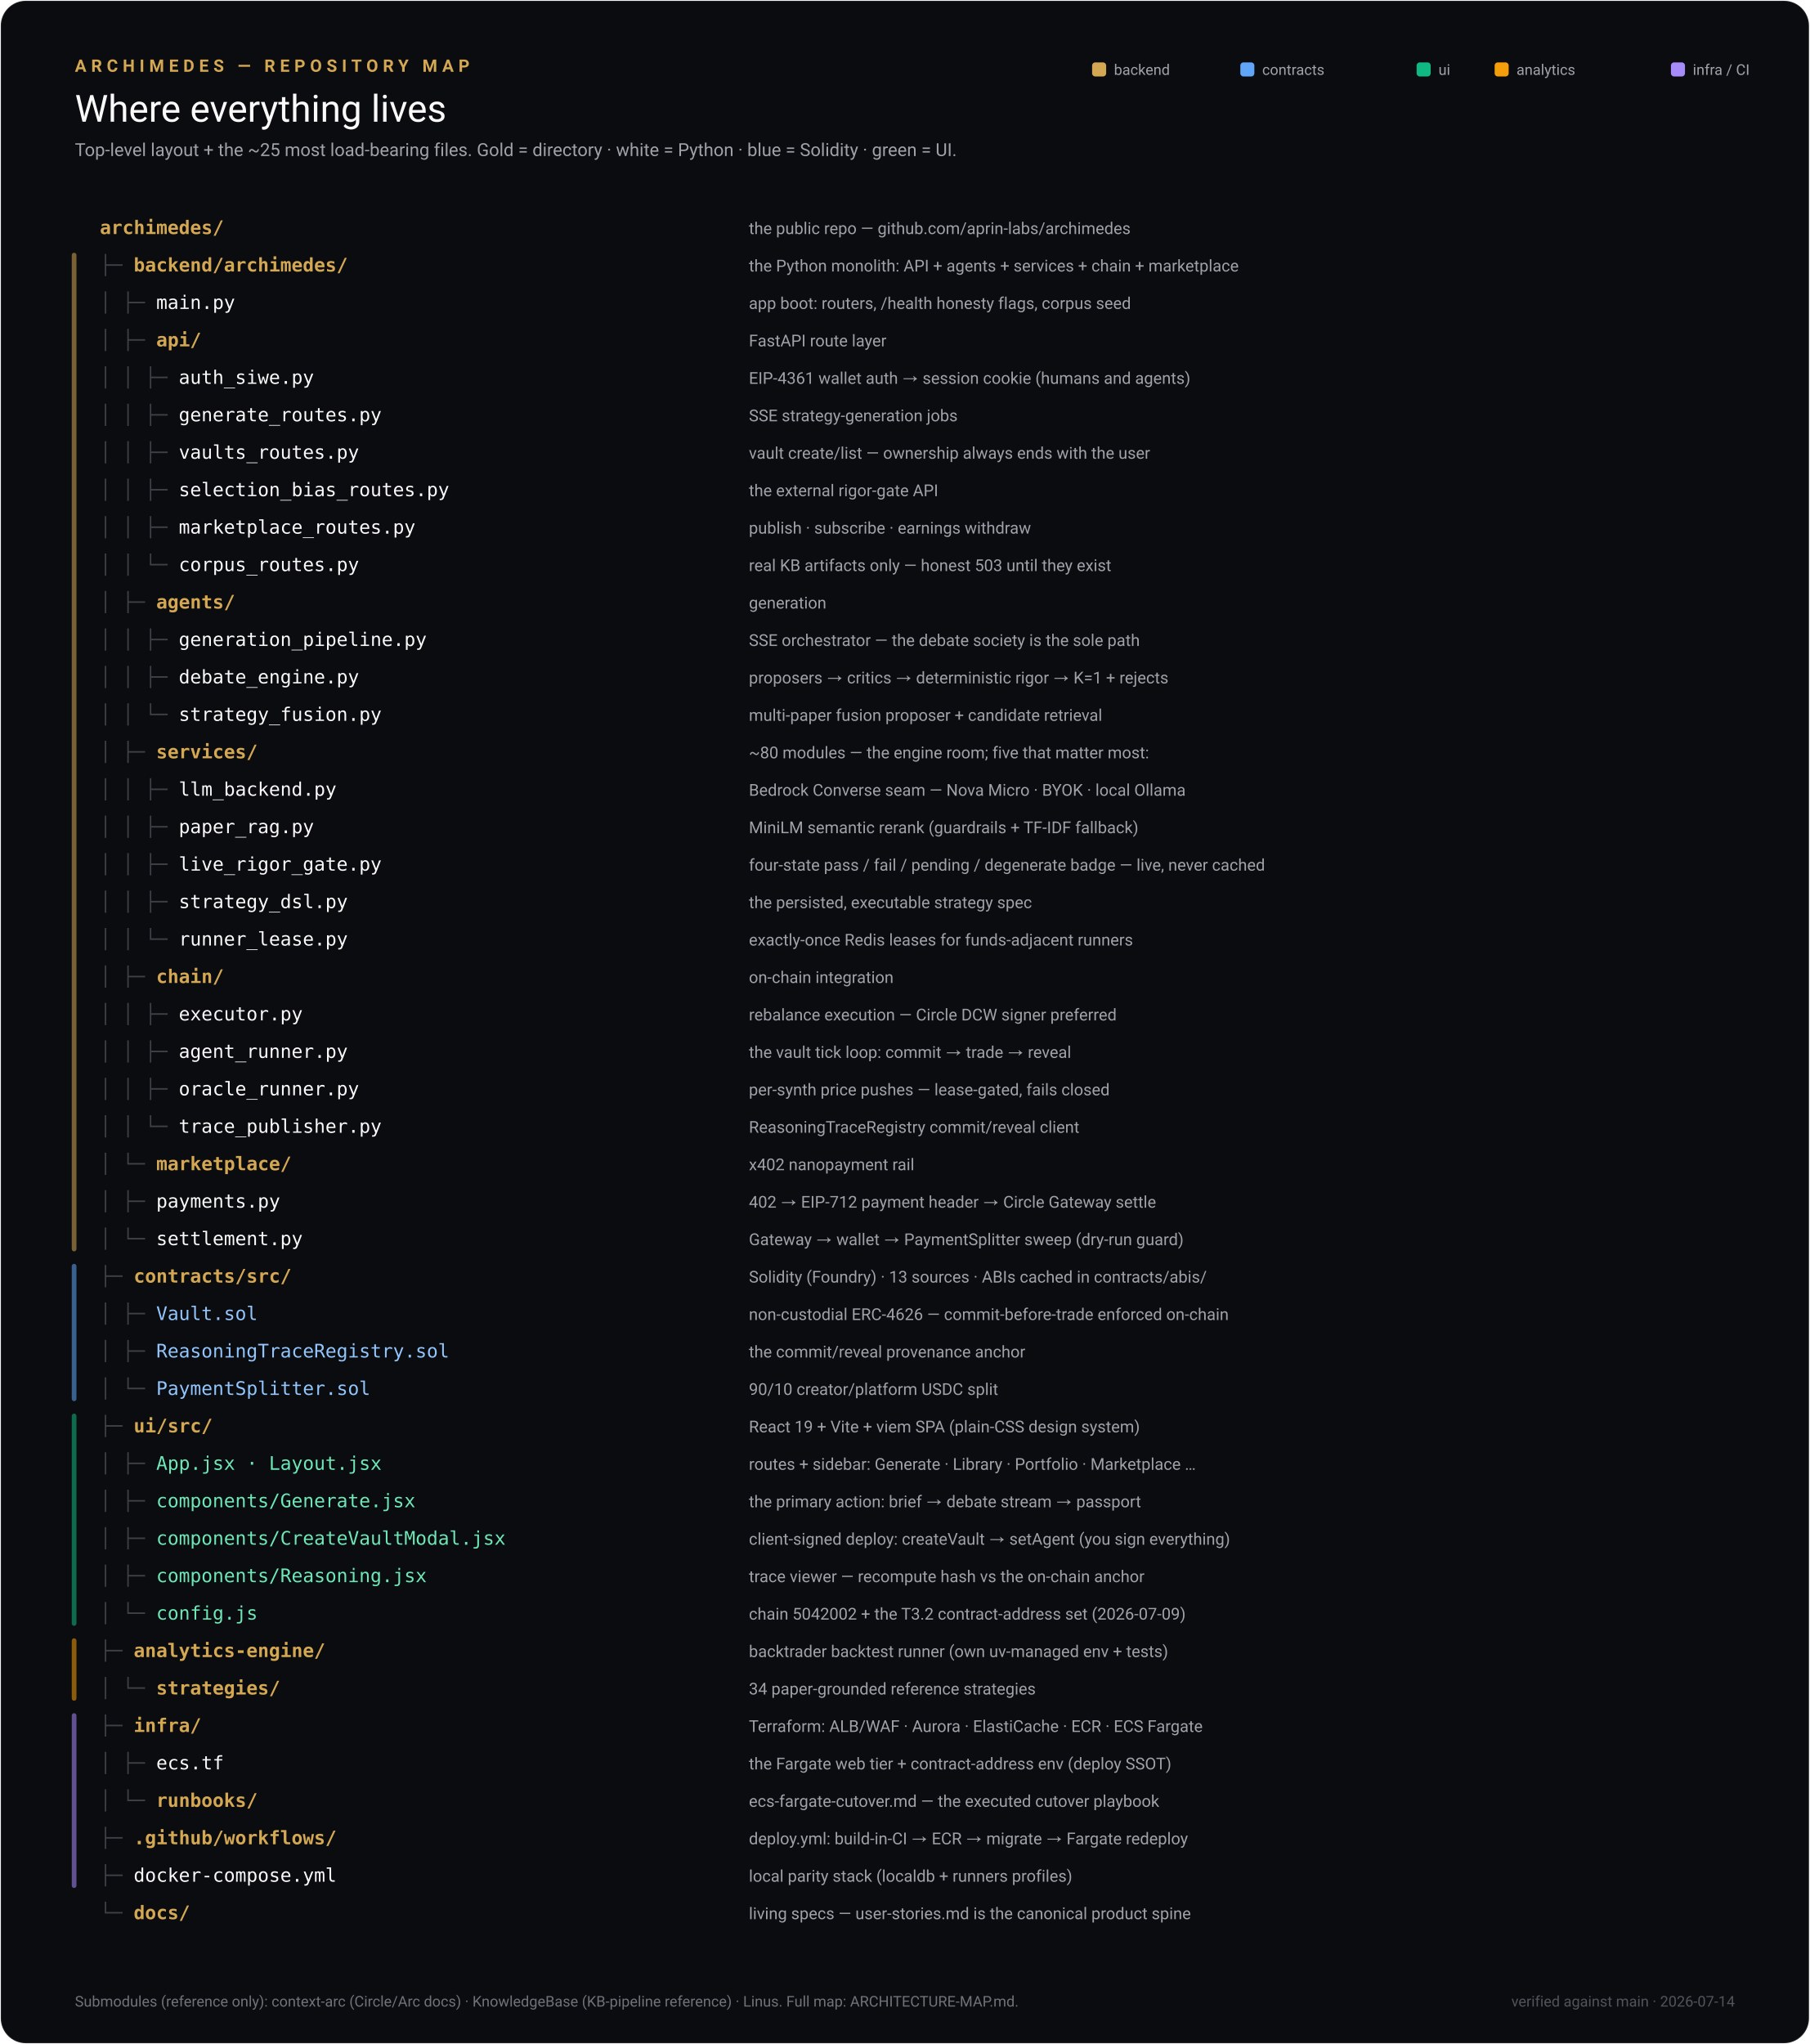
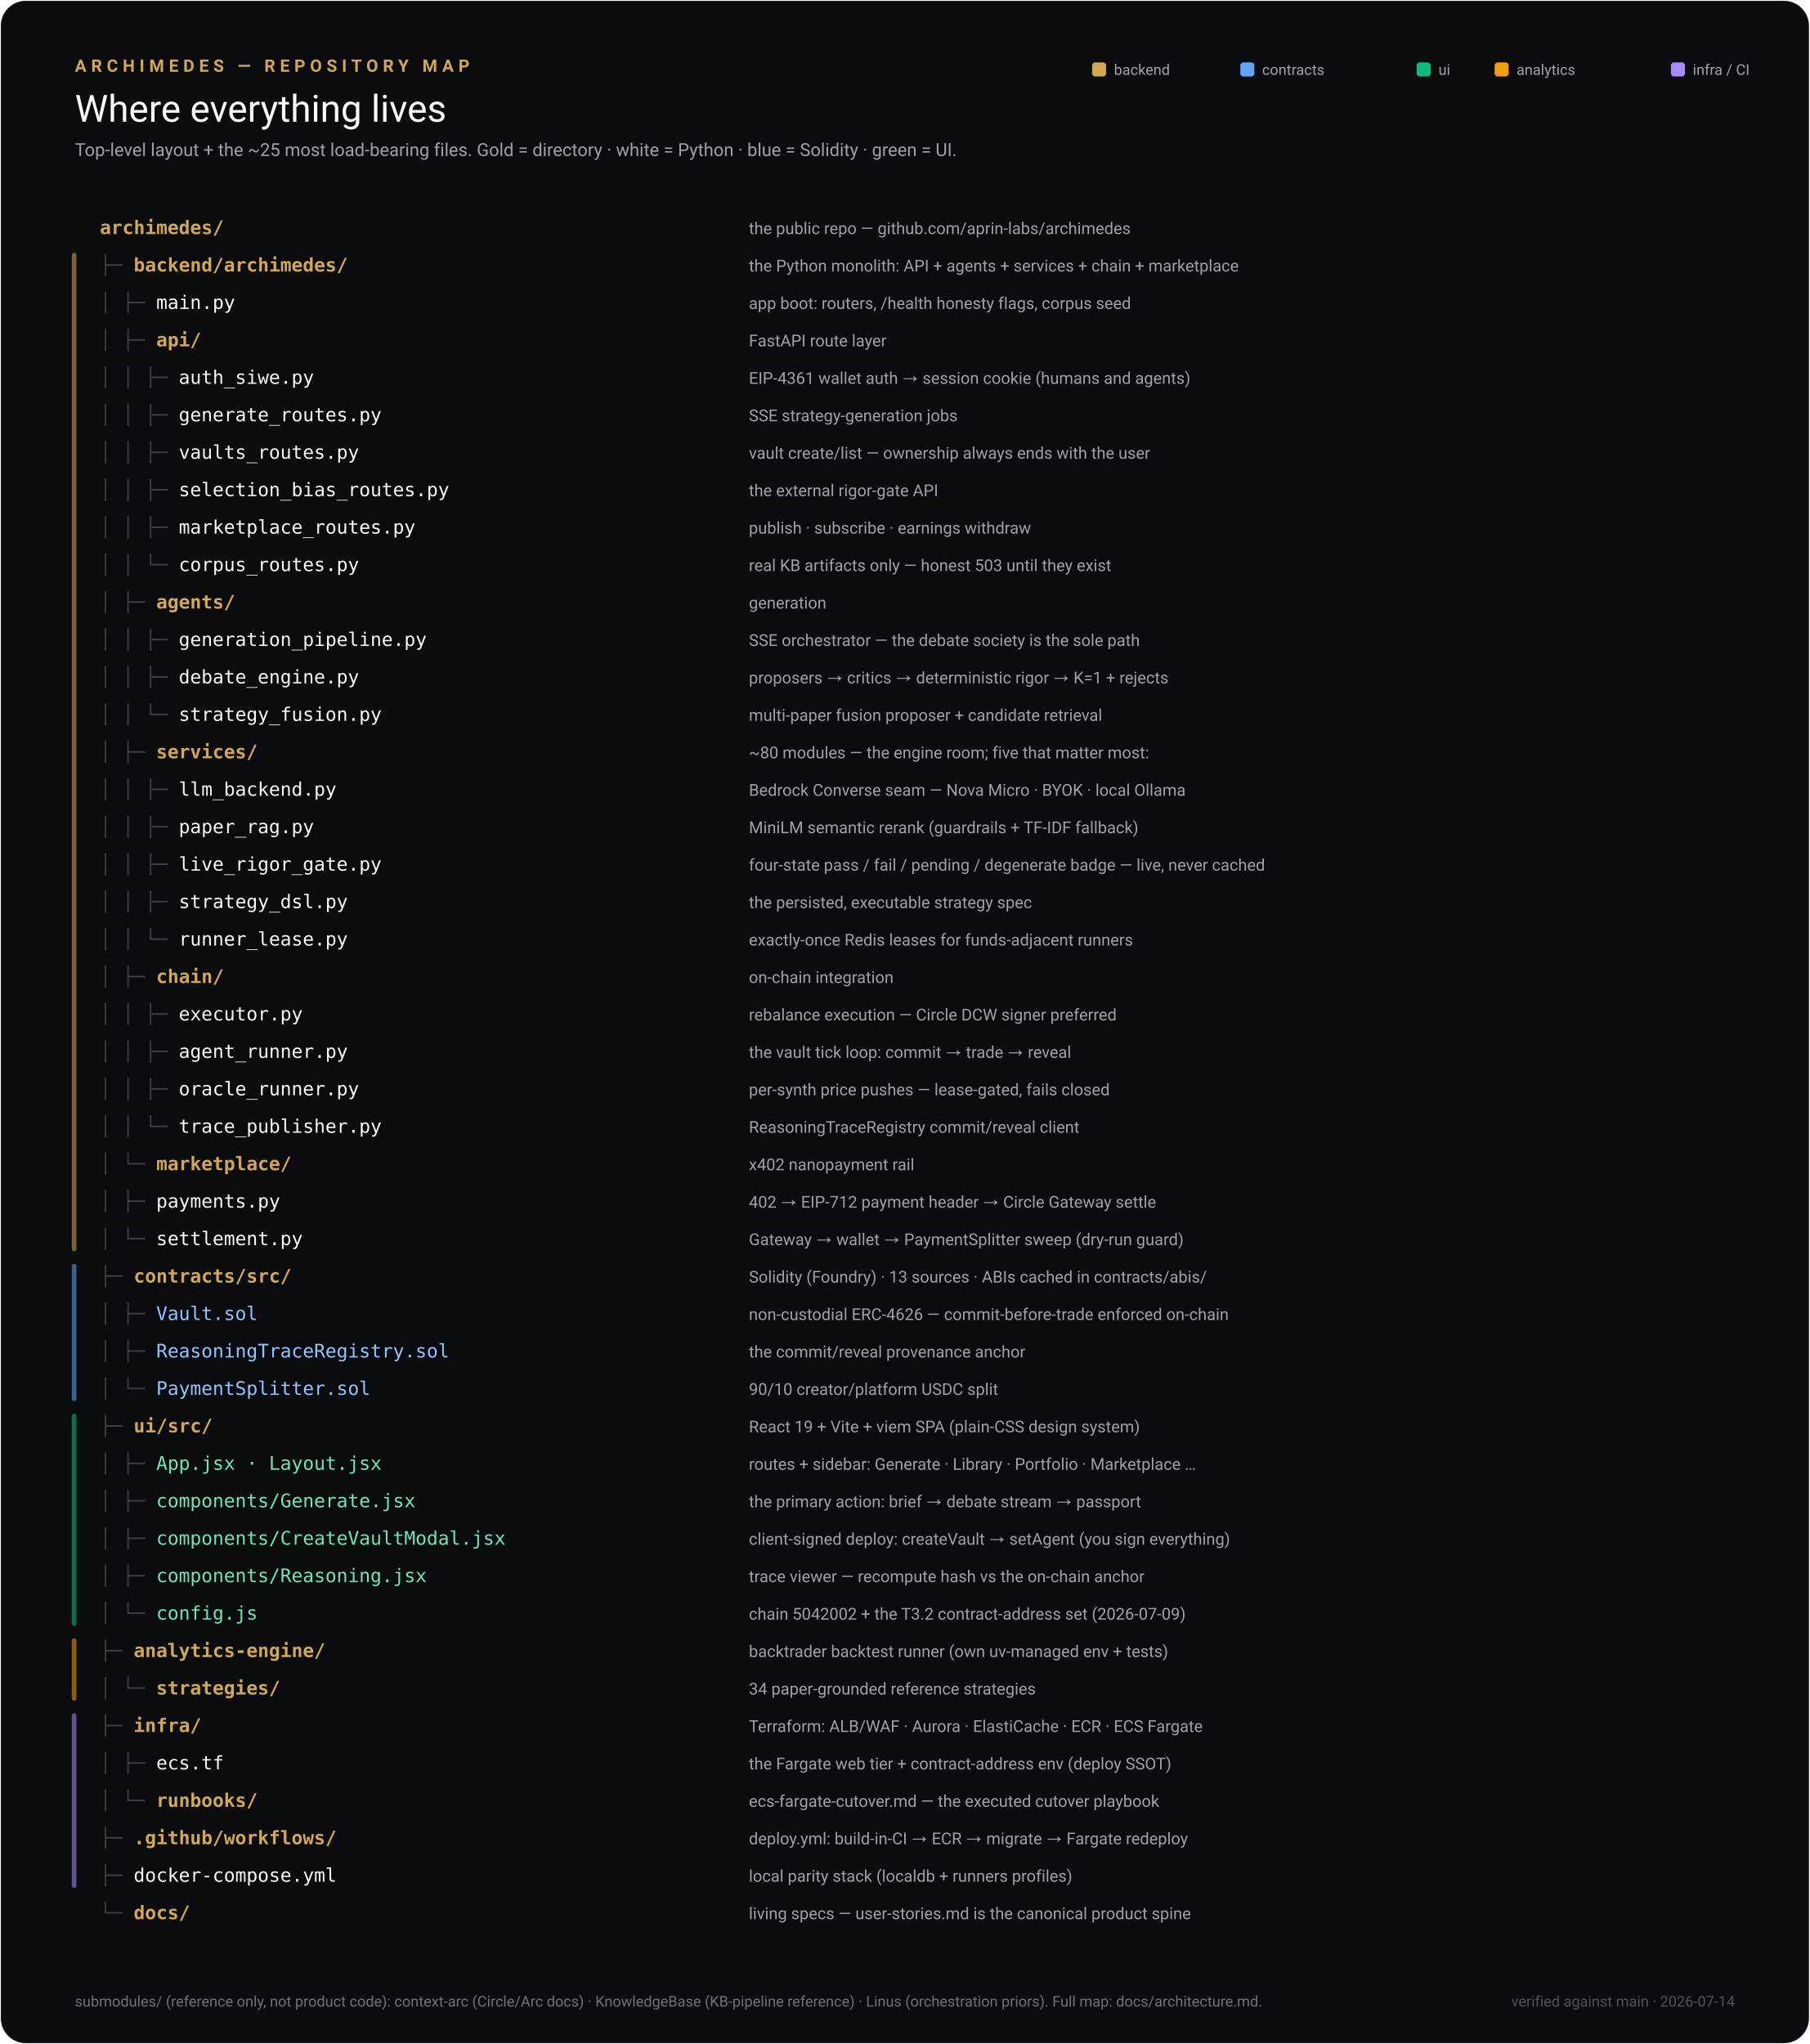
<svg xmlns="http://www.w3.org/2000/svg" width="1160" height="1310" viewBox="0 0 1160 1310" role="img" aria-labelledby="ft-t ft-d">
  <style>text{font-family:system-ui,-apple-system,"Segoe UI",Roboto,Helvetica,Arial,sans-serif}.mono{font-family:ui-monospace,SFMono-Regular,Menlo,Consolas,monospace}</style>
  <rect x="0.5" y="0.5" width="1159" height="1309" rx="16" fill="#0B0C10" stroke="rgba(255,255,255,0.10)" />
  <text x="48" y="46" fill="#D4A853" font-size="11" letter-spacing="3" font-weight="600">ARCHIMEDES — REPOSITORY MAP</text>
  <text x="48" y="78" fill="#FAFAFA" font-size="24" font-family="Georgia,serif">Where everything lives</text>
  <text x="48" y="100" fill="#A1A1AA" font-size="11.5">Top-level layout + the ~25 most load-bearing files. Gold = directory · white = Python · blue = Solidity · green = UI.</text>
  <rect x="700" y="40" width="9" height="9" rx="2" fill="#D4A853" />
  <text x="714" y="48" fill="#A1A1AA" font-size="9.5">backend</text>
  <rect x="795" y="40" width="9" height="9" rx="2" fill="#60A5FA" />
  <text x="809" y="48" fill="#A1A1AA" font-size="9.5">contracts</text>
  <rect x="908" y="40" width="9" height="9" rx="2" fill="#10B981" />
  <text x="922" y="48" fill="#A1A1AA" font-size="9.5">ui</text>
  <rect x="958" y="40" width="9" height="9" rx="2" fill="#F59E0B" />
  <text x="972" y="48" fill="#A1A1AA" font-size="9.5">analytics</text>
  <rect x="1071" y="40" width="9" height="9" rx="2" fill="#A78BFA" />
  <text x="1085" y="48" fill="#A1A1AA" font-size="9.5">infra / CI</text>
  <text x="64" y="150" class="mono" font-size="12" fill="#3F3F46">
    <tspan fill="#D4A853" font-weight="600">archimedes/</tspan>
  </text>
  <text x="480" y="150" font-size="10.5" fill="#A1A1AA">the public repo — github.com/aprin-labs/archimedes</text>
  <text x="64" y="174" class="mono" font-size="12" fill="#3F3F46">├─ <tspan fill="#D4A853" font-weight="600">backend/archimedes/</tspan>
  </text>
  <text x="480" y="174" font-size="10.5" fill="#A1A1AA">the Python monolith: API + agents + services + chain + marketplace</text>
  <text x="64" y="198" class="mono" font-size="12" fill="#3F3F46">│  ├─ <tspan fill="#FAFAFA">main.py</tspan>
  </text>
  <text x="480" y="198" font-size="10.5" fill="#A1A1AA">app boot: routers, /health honesty flags, corpus seed</text>
  <text x="64" y="222" class="mono" font-size="12" fill="#3F3F46">│  ├─ <tspan fill="#D4A853" font-weight="600">api/</tspan>
  </text>
  <text x="480" y="222" font-size="10.5" fill="#A1A1AA">FastAPI route layer</text>
  <text x="64" y="246" class="mono" font-size="12" fill="#3F3F46">│  │  ├─ <tspan fill="#FAFAFA">auth_siwe.py</tspan>
  </text>
  <text x="480" y="246" font-size="10.5" fill="#A1A1AA">EIP-4361 wallet auth → session cookie (humans and agents)</text>
  <text x="64" y="270" class="mono" font-size="12" fill="#3F3F46">│  │  ├─ <tspan fill="#FAFAFA">generate_routes.py</tspan>
  </text>
  <text x="480" y="270" font-size="10.5" fill="#A1A1AA">SSE strategy-generation jobs</text>
  <text x="64" y="294" class="mono" font-size="12" fill="#3F3F46">│  │  ├─ <tspan fill="#FAFAFA">vaults_routes.py</tspan>
  </text>
  <text x="480" y="294" font-size="10.5" fill="#A1A1AA">vault create/list — ownership always ends with the user</text>
  <text x="64" y="318" class="mono" font-size="12" fill="#3F3F46">│  │  ├─ <tspan fill="#FAFAFA">selection_bias_routes.py</tspan>
  </text>
  <text x="480" y="318" font-size="10.5" fill="#A1A1AA">the external rigor-gate API</text>
  <text x="64" y="342" class="mono" font-size="12" fill="#3F3F46">│  │  ├─ <tspan fill="#FAFAFA">marketplace_routes.py</tspan>
  </text>
  <text x="480" y="342" font-size="10.5" fill="#A1A1AA">publish · subscribe · earnings withdraw</text>
  <text x="64" y="366" class="mono" font-size="12" fill="#3F3F46">│  │  └─ <tspan fill="#FAFAFA">corpus_routes.py</tspan>
  </text>
  <text x="480" y="366" font-size="10.5" fill="#A1A1AA">real KB artifacts only — honest 503 until they exist</text>
  <text x="64" y="390" class="mono" font-size="12" fill="#3F3F46">│  ├─ <tspan fill="#D4A853" font-weight="600">agents/</tspan>
  </text>
  <text x="480" y="390" font-size="10.5" fill="#A1A1AA">generation</text>
  <text x="64" y="414" class="mono" font-size="12" fill="#3F3F46">│  │  ├─ <tspan fill="#FAFAFA">generation_pipeline.py</tspan>
  </text>
  <text x="480" y="414" font-size="10.5" fill="#A1A1AA">SSE orchestrator — the debate society is the sole path</text>
  <text x="64" y="438" class="mono" font-size="12" fill="#3F3F46">│  │  ├─ <tspan fill="#FAFAFA">debate_engine.py</tspan>
  </text>
  <text x="480" y="438" font-size="10.5" fill="#A1A1AA">proposers → critics → deterministic rigor → K=1 + rejects</text>
  <text x="64" y="462" class="mono" font-size="12" fill="#3F3F46">│  │  └─ <tspan fill="#FAFAFA">strategy_fusion.py</tspan>
  </text>
  <text x="480" y="462" font-size="10.5" fill="#A1A1AA">multi-paper fusion proposer + candidate retrieval</text>
  <text x="64" y="486" class="mono" font-size="12" fill="#3F3F46">│  ├─ <tspan fill="#D4A853" font-weight="600">services/</tspan>
  </text>
  <text x="480" y="486" font-size="10.5" fill="#A1A1AA">~80 modules — the engine room; five that matter most:</text>
  <text x="64" y="510" class="mono" font-size="12" fill="#3F3F46">│  │  ├─ <tspan fill="#FAFAFA">llm_backend.py</tspan>
  </text>
  <text x="480" y="510" font-size="10.5" fill="#A1A1AA">Bedrock Converse seam — Nova Micro · BYOK · local Ollama</text>
  <text x="64" y="534" class="mono" font-size="12" fill="#3F3F46">│  │  ├─ <tspan fill="#FAFAFA">paper_rag.py</tspan>
  </text>
  <text x="480" y="534" font-size="10.5" fill="#A1A1AA">MiniLM semantic rerank (guardrails + TF-IDF fallback)</text>
  <text x="64" y="558" class="mono" font-size="12" fill="#3F3F46">│  │  ├─ <tspan fill="#FAFAFA">live_rigor_gate.py</tspan>
  </text>
  <text x="480" y="558" font-size="10.5" fill="#A1A1AA">four-state pass / fail / pending / degenerate badge — live, never cached</text>
  <text x="64" y="582" class="mono" font-size="12" fill="#3F3F46">│  │  ├─ <tspan fill="#FAFAFA">strategy_dsl.py</tspan>
  </text>
  <text x="480" y="582" font-size="10.5" fill="#A1A1AA">the persisted, executable strategy spec</text>
  <text x="64" y="606" class="mono" font-size="12" fill="#3F3F46">│  │  └─ <tspan fill="#FAFAFA">runner_lease.py</tspan>
  </text>
  <text x="480" y="606" font-size="10.5" fill="#A1A1AA">exactly-once Redis leases for funds-adjacent runners</text>
  <text x="64" y="630" class="mono" font-size="12" fill="#3F3F46">│  ├─ <tspan fill="#D4A853" font-weight="600">chain/</tspan>
  </text>
  <text x="480" y="630" font-size="10.5" fill="#A1A1AA">on-chain integration</text>
  <text x="64" y="654" class="mono" font-size="12" fill="#3F3F46">│  │  ├─ <tspan fill="#FAFAFA">executor.py</tspan>
  </text>
  <text x="480" y="654" font-size="10.5" fill="#A1A1AA">rebalance execution — Circle DCW signer preferred</text>
  <text x="64" y="678" class="mono" font-size="12" fill="#3F3F46">│  │  ├─ <tspan fill="#FAFAFA">agent_runner.py</tspan>
  </text>
  <text x="480" y="678" font-size="10.5" fill="#A1A1AA">the vault tick loop: commit → trade → reveal</text>
  <text x="64" y="702" class="mono" font-size="12" fill="#3F3F46">│  │  ├─ <tspan fill="#FAFAFA">oracle_runner.py</tspan>
  </text>
  <text x="480" y="702" font-size="10.5" fill="#A1A1AA">per-synth price pushes — lease-gated, fails closed</text>
  <text x="64" y="726" class="mono" font-size="12" fill="#3F3F46">│  │  └─ <tspan fill="#FAFAFA">trace_publisher.py</tspan>
  </text>
  <text x="480" y="726" font-size="10.5" fill="#A1A1AA">ReasoningTraceRegistry commit/reveal client</text>
  <text x="64" y="750" class="mono" font-size="12" fill="#3F3F46">│  └─ <tspan fill="#D4A853" font-weight="600">marketplace/</tspan>
  </text>
  <text x="480" y="750" font-size="10.5" fill="#A1A1AA">x402 nanopayment rail</text>
  <text x="64" y="774" class="mono" font-size="12" fill="#3F3F46">│     ├─ <tspan fill="#FAFAFA">payments.py</tspan>
  </text>
  <text x="480" y="774" font-size="10.5" fill="#A1A1AA">402 → EIP-712 payment header → Circle Gateway settle</text>
  <text x="64" y="798" class="mono" font-size="12" fill="#3F3F46">│     └─ <tspan fill="#FAFAFA">settlement.py</tspan>
  </text>
  <text x="480" y="798" font-size="10.5" fill="#A1A1AA">Gateway → wallet → PaymentSplitter sweep (dry-run guard)</text>
  <text x="64" y="822" class="mono" font-size="12" fill="#3F3F46">├─ <tspan fill="#D4A853" font-weight="600">contracts/src/</tspan>
  </text>
  <text x="480" y="822" font-size="10.5" fill="#A1A1AA">Solidity (Foundry) · 13 sources · ABIs cached in contracts/abis/</text>
  <text x="64" y="846" class="mono" font-size="12" fill="#3F3F46">│  ├─ <tspan fill="#93C5FD">Vault.sol</tspan>
  </text>
  <text x="480" y="846" font-size="10.5" fill="#A1A1AA">non-custodial ERC-4626 — commit-before-trade enforced on-chain</text>
  <text x="64" y="870" class="mono" font-size="12" fill="#3F3F46">│  ├─ <tspan fill="#93C5FD">ReasoningTraceRegistry.sol</tspan>
  </text>
  <text x="480" y="870" font-size="10.5" fill="#A1A1AA">the commit/reveal provenance anchor</text>
  <text x="64" y="894" class="mono" font-size="12" fill="#3F3F46">│  └─ <tspan fill="#93C5FD">PaymentSplitter.sol</tspan>
  </text>
  <text x="480" y="894" font-size="10.5" fill="#A1A1AA">90/10 creator/platform USDC split</text>
  <text x="64" y="918" class="mono" font-size="12" fill="#3F3F46">├─ <tspan fill="#D4A853" font-weight="600">ui/src/</tspan>
  </text>
  <text x="480" y="918" font-size="10.5" fill="#A1A1AA">React 19 + Vite + viem SPA (plain-CSS design system)</text>
  <text x="64" y="942" class="mono" font-size="12" fill="#3F3F46">│  ├─ <tspan fill="#6EE7B7">App.jsx · Layout.jsx</tspan>
  </text>
  <text x="480" y="942" font-size="10.5" fill="#A1A1AA">routes + sidebar: Generate · Library · Portfolio · Marketplace …</text>
  <text x="64" y="966" class="mono" font-size="12" fill="#3F3F46">│  ├─ <tspan fill="#6EE7B7">components/Generate.jsx</tspan>
  </text>
  <text x="480" y="966" font-size="10.5" fill="#A1A1AA">the primary action: brief → debate stream → passport</text>
  <text x="64" y="990" class="mono" font-size="12" fill="#3F3F46">│  ├─ <tspan fill="#6EE7B7">components/CreateVaultModal.jsx</tspan>
  </text>
  <text x="480" y="990" font-size="10.5" fill="#A1A1AA">client-signed deploy: createVault → setAgent (you sign everything)</text>
  <text x="64" y="1014" class="mono" font-size="12" fill="#3F3F46">│  ├─ <tspan fill="#6EE7B7">components/Reasoning.jsx</tspan>
  </text>
  <text x="480" y="1014" font-size="10.5" fill="#A1A1AA">trace viewer — recompute hash vs the on-chain anchor</text>
  <text x="64" y="1038" class="mono" font-size="12" fill="#3F3F46">│  └─ <tspan fill="#6EE7B7">config.js</tspan>
  </text>
  <text x="480" y="1038" font-size="10.5" fill="#A1A1AA">chain 5042002 + the T3.2 contract-address set (2026-07-09)</text>
  <text x="64" y="1062" class="mono" font-size="12" fill="#3F3F46">├─ <tspan fill="#D4A853" font-weight="600">analytics-engine/</tspan>
  </text>
  <text x="480" y="1062" font-size="10.5" fill="#A1A1AA">backtrader backtest runner (own uv-managed env + tests)</text>
  <text x="64" y="1086" class="mono" font-size="12" fill="#3F3F46">│  └─ <tspan fill="#D4A853" font-weight="600">strategies/</tspan>
  </text>
  <text x="480" y="1086" font-size="10.5" fill="#A1A1AA">34 paper-grounded reference strategies</text>
  <text x="64" y="1110" class="mono" font-size="12" fill="#3F3F46">├─ <tspan fill="#D4A853" font-weight="600">infra/</tspan>
  </text>
  <text x="480" y="1110" font-size="10.5" fill="#A1A1AA">Terraform: ALB/WAF · Aurora · ElastiCache · ECR · ECS Fargate</text>
  <text x="64" y="1134" class="mono" font-size="12" fill="#3F3F46">│  ├─ <tspan fill="#FAFAFA">ecs.tf</tspan>
  </text>
  <text x="480" y="1134" font-size="10.5" fill="#A1A1AA">the Fargate web tier + contract-address env (deploy SSOT)</text>
  <text x="64" y="1158" class="mono" font-size="12" fill="#3F3F46">│  └─ <tspan fill="#D4A853" font-weight="600">runbooks/</tspan>
  </text>
  <text x="480" y="1158" font-size="10.5" fill="#A1A1AA">ecs-fargate-cutover.md — the executed cutover playbook</text>
  <text x="64" y="1182" class="mono" font-size="12" fill="#3F3F46">├─ <tspan fill="#D4A853" font-weight="600">.github/workflows/</tspan>
  </text>
  <text x="480" y="1182" font-size="10.5" fill="#A1A1AA">deploy.yml: build-in-CI → ECR → migrate → Fargate redeploy</text>
  <text x="64" y="1206" class="mono" font-size="12" fill="#3F3F46">├─ <tspan fill="#FAFAFA">docker-compose.yml</tspan>
  </text>
  <text x="480" y="1206" font-size="10.5" fill="#A1A1AA">local parity stack (localdb + runners profiles)</text>
  <text x="64" y="1230" class="mono" font-size="12" fill="#3F3F46">└─ <tspan fill="#D4A853" font-weight="600">docs/</tspan>
  </text>
  <text x="480" y="1230" font-size="10.5" fill="#A1A1AA">living specs — user-stories.md is the canonical product spine</text>
  <rect x="46" y="162" width="3" height="640" rx="1.5" fill="#D4A853" opacity="0.55" />
  <rect x="46" y="810" width="3" height="88" rx="1.5" fill="#60A5FA" opacity="0.55" />
  <rect x="46" y="906" width="3" height="136" rx="1.5" fill="#10B981" opacity="0.55" />
  <rect x="46" y="1050" width="3" height="40" rx="1.5" fill="#F59E0B" opacity="0.55" />
  <rect x="46" y="1098" width="3" height="112" rx="1.5" fill="#A78BFA" opacity="0.55" />
-   <text x="48" y="1286" fill="#71717A" font-size="9.5">Submodules (reference only): context-arc (Circle/Arc docs) · KnowledgeBase (KB-pipeline reference) · Linus. Full map: ARCHITECTURE-MAP.md.</text>
+   <text x="48" y="1286" fill="#71717A" font-size="9.5">submodules/ (reference only, not product code): context-arc (Circle/Arc docs) · KnowledgeBase (KB-pipeline reference) · Linus (orchestration priors). Full map: docs/architecture.md.</text>
  <text x="1112" y="1286" text-anchor="end" fill="#52525B" font-size="9.5">verified against main · 2026-07-14</text>
</svg>
